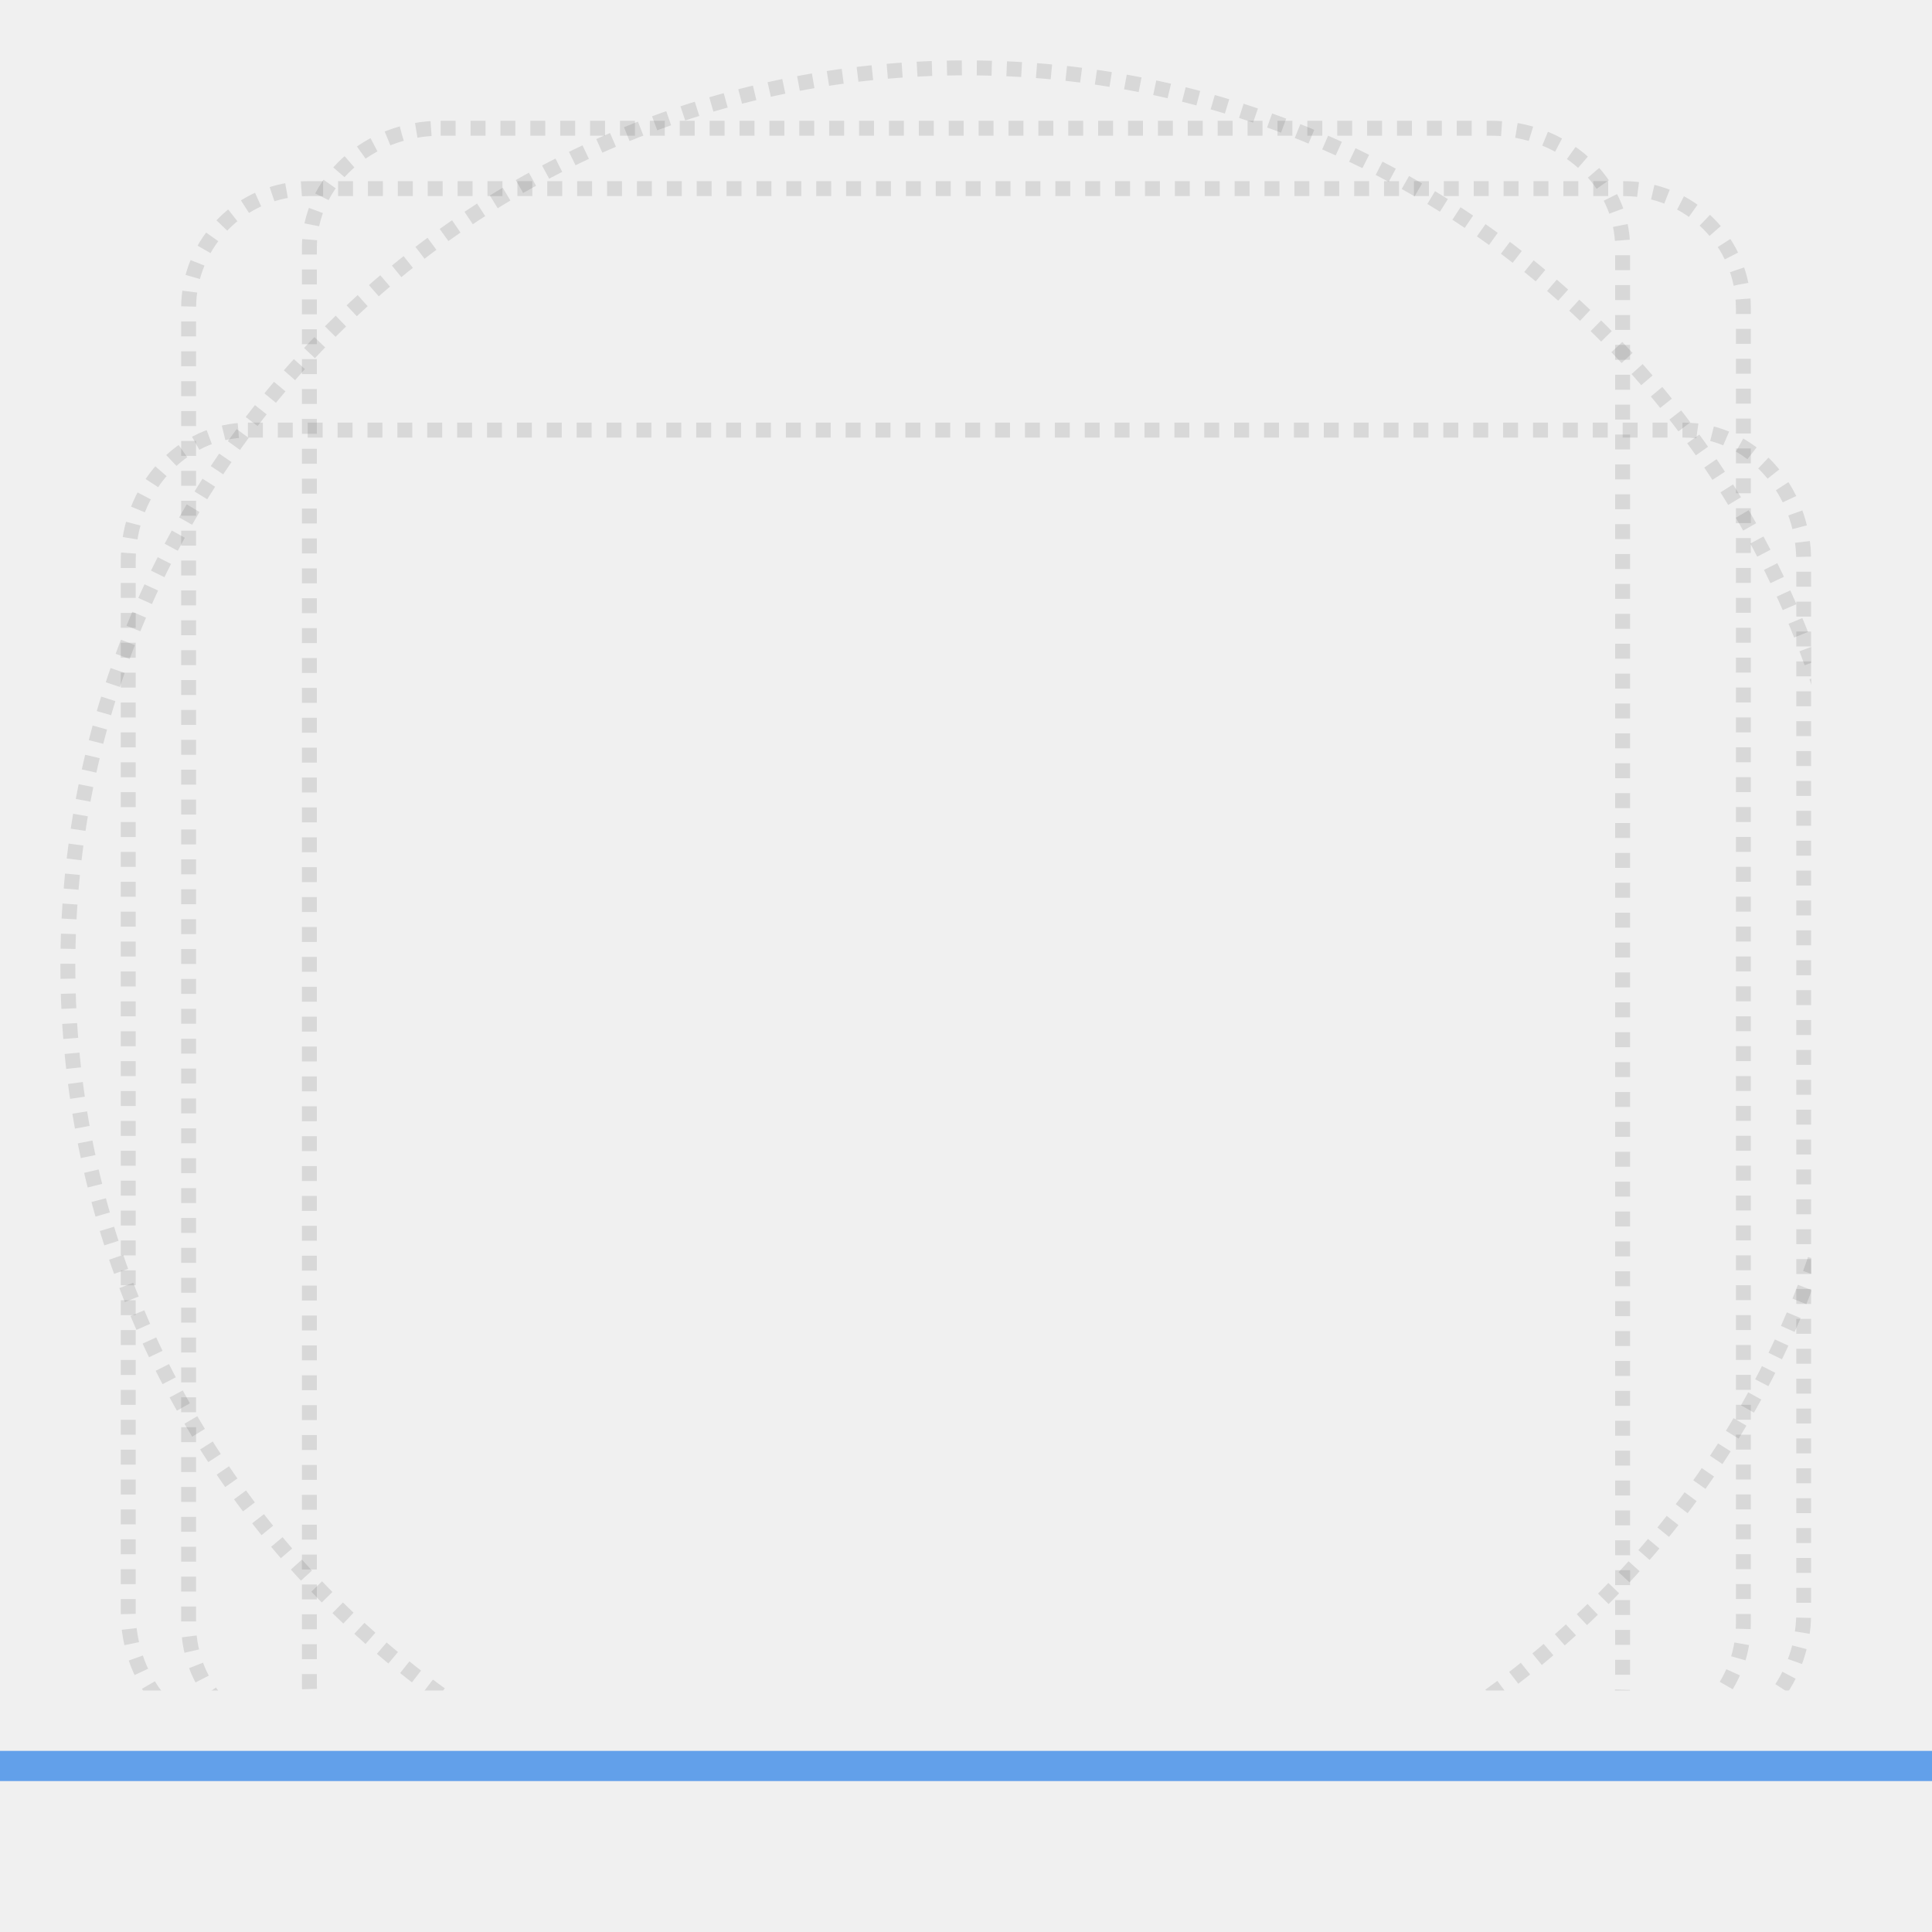
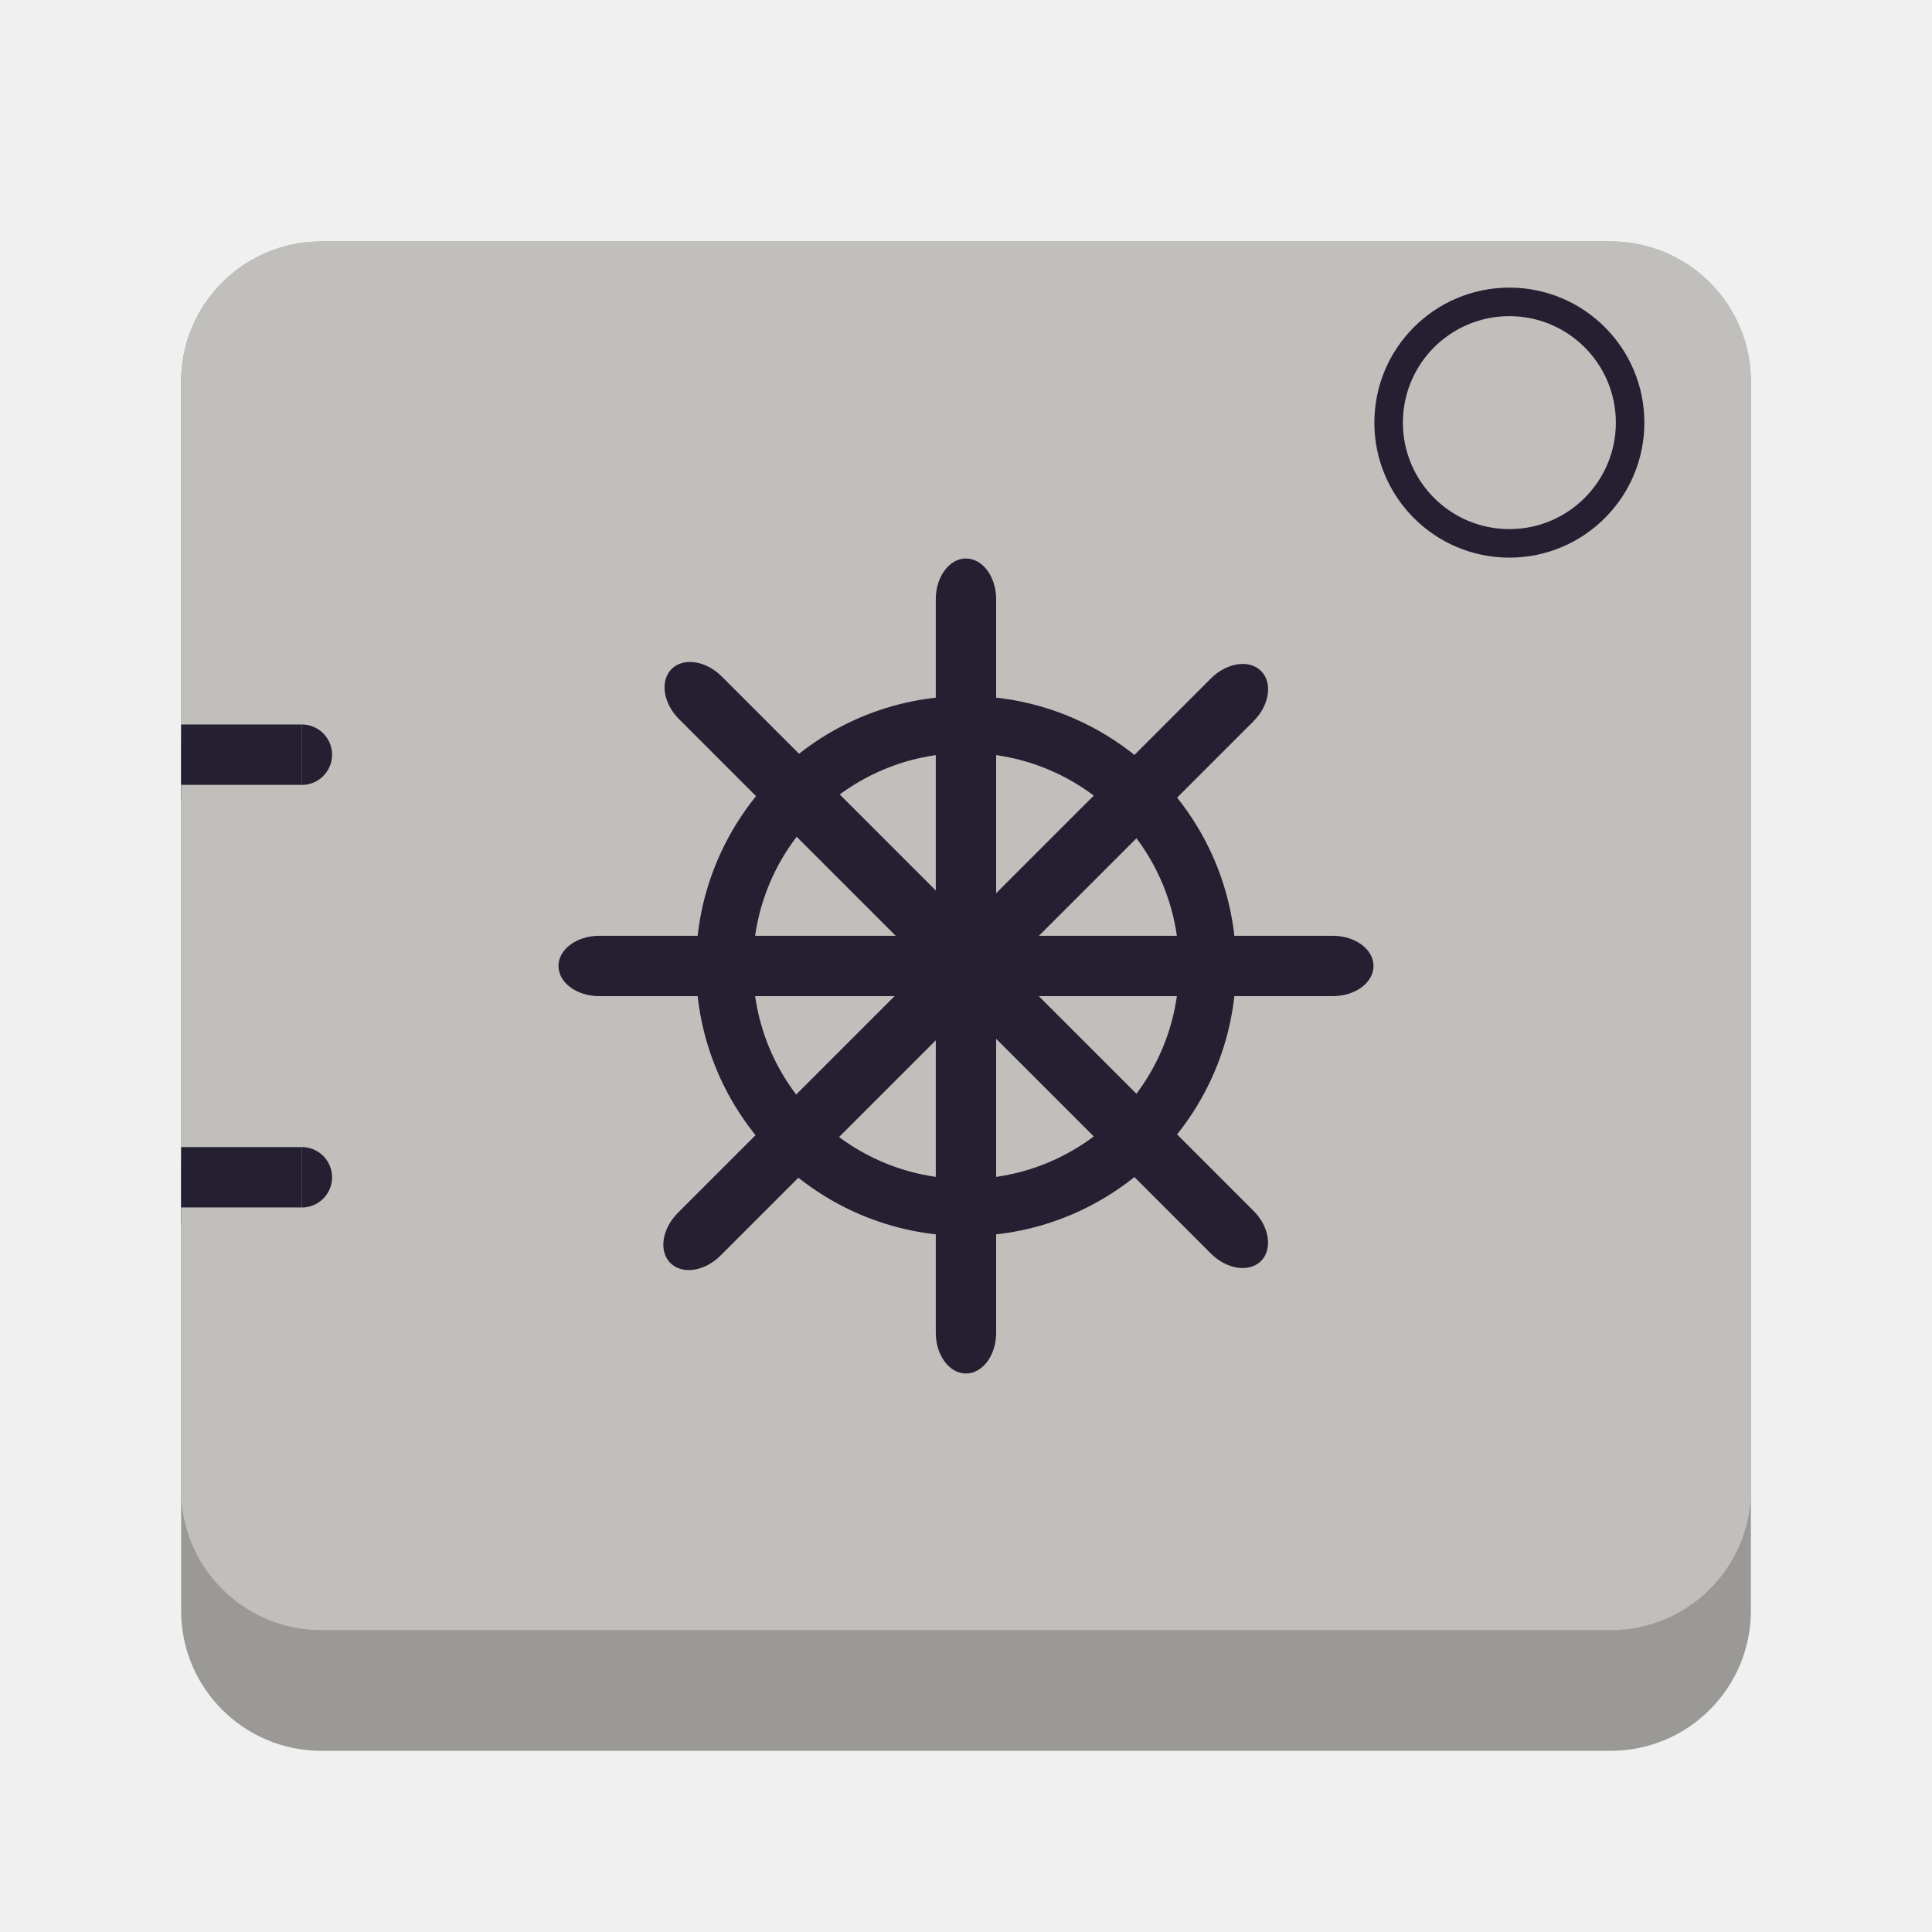
- <svg xmlns="http://www.w3.org/2000/svg" xmlns:xlink="http://www.w3.org/1999/xlink" width="128px" height="128px" viewBox="0 0 128 128" version="1.1">
-   <defs>
+ <svg xmlns="http://www.w3.org/2000/svg" xmlns:ns1="http://www.openswatchbook.org/uri/2009/osb" width="128" height="128" viewBox="0 0 33.867 33.867" version="1.1" id="svg8">
+   <defs id="defs2">
+     <linearGradient id="linearGradient9523" ns1:paint="solid">
+       <stop style="stop-color:#241f31;stop-opacity:1;" offset="0" id="stop9521" />
+     </linearGradient>
+     <clipPath id="j">
+       <rect height="128" width="128" id="rect55" x="0" y="0" />
+     </clipPath>
+     <mask id="f">
+       <g clip-path="url(#d)" filter="url(#e)" id="g39">
+         <g clip-path="url(#c)" id="g37">
+           <path d="M 38.977,23.473 C 20.422,23.641 5.469,38.73 5.469,57.285 c 0,12.082 3.805,21.816 14.562,31.43 L 64,128 107.664,89.305 c 11.812,-9.652 14.613,-20.383 14.867,-32.02 0,-18.676 -15.137,-33.812 -33.812,-33.812 -9.371,0 -18.324,3.891 -24.719,10.738 -6.395,-6.848 -15.348,-10.738 -24.719,-10.738 -0.102,0 -0.203,0 -0.305,0 z m 0,0" fill="url(#a)" id="path31" />
+           <path d="M 38.977,19.473 C 20.422,19.641 5.469,34.73 5.469,53.285 c 0,8.051 2.148,15.891 7.512,21.25 L 64,119.504 114.059,75.672 c 5.516,-5.516 8.473,-13.801 8.473,-22.387 0,-18.676 -15.137,-33.812 -33.812,-33.812 -9.371,0 -18.324,3.891 -24.719,10.742 -6.395,-6.852 -15.348,-10.742 -24.719,-10.742 -0.102,0 -0.203,0 -0.305,0 z m 0,0" fill="#f6f5f4" id="path33" />
+           <path d="m -228.097,706.133 h 26 l 10,-23 6,39 8,-16 h 6" fill="none" stroke="url(#b)" stroke-linecap="round" stroke-miterlimit="10" stroke-width="4" transform="translate(255.0965,-636.1328)" id="path35" />
+         </g>
+       </g>
+     </mask>
+     <clipPath id="d">
+       <rect height="128" width="128" id="rect25" x="0" y="0" />
+     </clipPath>
+     <filter id="e" height="1" width="1" x="0" y="0">
+       <feColorMatrix in="SourceGraphic" type="matrix" values="0 0 0 0 1 0 0 0 0 1 0 0 0 0 1 0 0 0 1 0" id="feColorMatrix28" />
+     </filter>
+     <clipPath id="c">
+       <rect height="128" width="128" id="rect22" x="0" y="0" />
+     </clipPath>
+     <linearGradient id="a" gradientUnits="userSpaceOnUse" x1="4.909" x2="122" y1="106.961" y2="106.961">
+       <stop offset="0" stop-color="#ffffff" id="stop2" />
+       <stop offset="0.151" stop-color="#deddda" id="stop4" />
+       <stop offset="0.505" stop-color="#deddda" id="stop6" />
+       <stop offset="0.508" stop-color="#c0bfbc" id="stop8" />
+       <stop offset="0.761" stop-color="#c0bfbc" id="stop10" />
+       <stop offset="0.933" stop-color="#deddda" id="stop12" />
+       <stop offset="1" stop-color="#c0bfbc" id="stop14" />
+     </linearGradient>
+     <linearGradient id="b" gradientUnits="userSpaceOnUse" x1="-177.754" x2="-228.553" y1="691.488" y2="691.488">
+       <stop offset="0" stop-color="#ed333b" id="stop17" />
+       <stop offset="1" stop-color="#ed333b" stop-opacity="0" id="stop19" />
+     </linearGradient>
+     <clipPath id="i">
+       <rect height="128" width="128" id="rect52" x="0" y="0" />
+     </clipPath>
+     <mask id="g">
+       <g filter="url(#e)" id="g44">
+         <rect fill-opacity="0.8" height="128" width="128" id="rect42" x="0" y="0" />
+       </g>
+     </mask>
+     <filter id="filter943" height="1" width="1" x="0" y="0">
+       <feColorMatrix in="SourceGraphic" type="matrix" values="0 0 0 0 1 0 0 0 0 1 0 0 0 0 1 0 0 0 1 0" id="feColorMatrix941" />
+     </filter>
+     <linearGradient id="h" gradientTransform="matrix(0,0.37,-0.98462,0,295.385,-30.36)" gradientUnits="userSpaceOnUse" x1="300" x2="428" y1="235" y2="235">
+       <stop offset="0" stop-color="#f9f06b" id="stop47" />
+       <stop offset="1" stop-color="#f5c211" id="stop49" />
+     </linearGradient>
+     <clipPath id="clip3">
+       <rect x="0" y="0" width="128" height="128" id="rect62" />
+     </clipPath>
+     <clipPath id="clip4">
+       <rect x="0" y="0" width="128" height="128" id="rect54" />
+     </clipPath>
+     <linearGradient id="linear0" gradientUnits="userSpaceOnUse" x1="300" y1="235" x2="428" y2="235" gradientTransform="matrix(0.000000000000000023,0.37,-0.98462,0.00000000000000006,295.385,-30.36)">
+       <stop offset="0" style="stop-color:rgb(97.647%,94.118%,41.961%);stop-opacity:1;" id="stop49-3" />
+       <stop offset="1" style="stop-color:rgb(96.078%,76.078%,6.667%);stop-opacity:1;" id="stop51" />
+     </linearGradient>
+     <mask id="mask1">
+       <g filter="url(#alpha)" id="g46" transform="scale(0.2645833)">
+         <rect x="0" y="0" width="128" height="128" style="fill:#000000;fill-opacity:0.8;stroke:none" id="rect44" />
+       </g>
+     </mask>
    <filter id="alpha" filterUnits="objectBoundingBox" x="0%" y="0%" width="100%" height="100%">
-       <feColorMatrix type="matrix" in="SourceGraphic" values="0 0 0 0 1 0 0 0 0 1 0 0 0 0 1 0 0 0 1 0" />
+       <feColorMatrix type="matrix" in="SourceGraphic" values="0 0 0 0 1 0 0 0 0 1 0 0 0 0 1 0 0 0 1 0" id="feColorMatrix35" />
    </filter>
+     <clipPath id="clipPath964">
+       <rect x="0" y="0" width="128" height="128" id="rect962" />
+     </clipPath>
    <mask id="mask0">
-       <g filter="url(#alpha)">
-         <rect x="0" y="0" width="128" height="128" style="fill:rgb(0%,0%,0%);fill-opacity:0.1;stroke:none;" />
+       <g id="use41" clip-path="url(#clip1)" filter="url(#alpha)" transform="scale(0.07000434)">
+         <g id="g1145" clip-path="url(#clip2)" transform="scale(0.2645833)">
+           <path style="fill:#855c3a;fill-opacity:1;fill-rule:nonzero;stroke:none" d="M 28.723,44 H 99.277 C 104.094,44 108,47.906 108,52.723 V 111.277 C 108,116.094 104.094,120 99.277,120 H 28.723 C 23.906,120 20,116.094 20,111.277 V 52.723 C 20,47.906 23.906,44 28.723,44 Z m 0,0" id="path1119" />
+           <path style="fill:#b38259;fill-opacity:1;fill-rule:nonzero;stroke:none" d="M 28.723,16 H 99.277 C 104.094,16 108,20.062 108,25.078 V 106.922 C 108,111.938 104.094,116 99.277,116 H 28.723 C 23.906,116 20,111.938 20,106.922 V 25.078 C 20,20.062 23.906,16 28.723,16 Z m 0,0" id="path1121" />
+           <path style="fill:#dedcd9;fill-opacity:1;fill-rule:nonzero;stroke:none" d="m 28,78 h 72 v 30 H 28 Z m 0,0" id="path1123" />
+           <path style="fill:#ffffff;fill-opacity:1;fill-rule:nonzero;stroke:none" d="m 28,22 h 72 v 82 H 28 Z m 0,0" id="path1125" />
+           <path style="fill:none;stroke:#3a3545;stroke-width:4;stroke-linecap:butt;stroke-linejoin:miter;stroke-miterlimit:4;stroke-opacity:1" d="m 32,220 6,6 10,-10" transform="translate(7.999992,-156)" id="path1127" />
+           <path style="fill:#bfbdba;fill-opacity:1;fill-rule:nonzero;stroke:none" d="m 64,40 h 24 v 4 H 64 Z m 0,0" id="path1129" />
+           <path style="fill:#bfbdba;fill-opacity:1;fill-rule:nonzero;stroke:none" d="m 64,64 h 18 v 4 H 64 Z m 0,0" id="path1131" />
+           <path style="fill:none;stroke:#3a3545;stroke-width:4;stroke-linecap:butt;stroke-linejoin:miter;stroke-miterlimit:4;stroke-opacity:1" d="m 32,218 6,6 10,-10" transform="translate(7.999992,-178)" id="path1133" />
+           <path style="fill:none;stroke:#3a3545;stroke-width:4;stroke-linecap:butt;stroke-linejoin:miter;stroke-miterlimit:4;stroke-opacity:1" d="m 32,220 6,6 10,-10" transform="translate(7.999992,-132)" id="path1135" />
+           <path style="fill:#bfbdba;fill-opacity:1;fill-rule:nonzero;stroke:none" d="m 64,88 h 24 v 4 H 64 Z m 0,0" id="path1137" />
+           <path style="fill:#999994;fill-opacity:1;fill-rule:nonzero;stroke:none" d="m 44,12 c -2.215,0 -4,1.785 -4,4 v 8 h 48 v -8 c 0,-2.215 -1.805,-4.312 -4,-4 H 70 l -6,8 -6,-8 z m 0,0" id="path1139" />
+           <path style="fill:none;stroke:#999994;stroke-width:4;stroke-linecap:butt;stroke-linejoin:round;stroke-miterlimit:4;stroke-opacity:1" d="m 70,184 c 0,3.312 -2.688,6 -6,6 -3.312,0 -6,-2.688 -6,-6 0,-3.312 2.688,-6 6,-6 3.312,0 6,2.688 6,6 z m 0,0" transform="translate(0,-172)" id="path1141" />
+           <path style="fill:#75757a;fill-opacity:1;fill-rule:nonzero;stroke:none" d="m 40,24 h 48 v 4 H 40 Z m 0,0" id="path1143" />
+         </g>
      </g>
    </mask>
    <clipPath id="clip1">
-       <rect x="0" y="0" width="192" height="152" />
+       <rect x="0" y="0" width="128" height="128" id="rect32" />
    </clipPath>
-     <g id="surface10632" clip-path="url(#clip1)">
-       <path style="fill:none;stroke-width:0.99;stroke-linecap:butt;stroke-linejoin:miter;stroke:rgb(0%,0%,0%);stroke-opacity:1;stroke-dasharray:0.99,0.99;stroke-miterlimit:4;" d="M 123.504 236 C 123.504 268.863 96.863 295.504 64 295.504 C 31.137 295.504 4.496 268.863 4.496 236 C 4.496 203.137 31.137 176.496 64 176.496 C 96.863 176.496 123.504 203.137 123.504 236 Z M 123.504 236 " transform="matrix(1,0,0,1,8,-156)" />
-     </g>
-     <mask id="mask1">
-       <g filter="url(#alpha)">
-         <rect x="0" y="0" width="128" height="128" style="fill:rgb(0%,0%,0%);fill-opacity:0.1;stroke:none;" />
+     <filter id="filter978" filterUnits="objectBoundingBox" x="0%" y="0%" width="100%" height="100%">
+       <feColorMatrix type="matrix" in="SourceGraphic" values="0 0 0 0 1 0 0 0 0 1 0 0 0 0 1 0 0 0 1 0" id="feColorMatrix976" />
+     </filter>
+     <clipPath id="clip2">
+       <rect x="0" y="0" width="128" height="128" id="rect2" />
+     </clipPath>
+     <clipPath id="clipPath984">
+       <rect x="0" y="0" width="128" height="128" id="rect982" />
+     </clipPath>
+     <clipPath id="clipPath988">
+       <rect x="0" y="0" width="128" height="128" id="rect986" />
+     </clipPath>
+     <filter id="filter992" filterUnits="objectBoundingBox" x="0%" y="0%" width="100%" height="100%">
+       <feColorMatrix type="matrix" in="SourceGraphic" values="0 0 0 0 1 0 0 0 0 1 0 0 0 0 1 0 0 0 1 0" id="feColorMatrix990" />
+     </filter>
+     <clipPath id="clipPath996">
+       <rect x="0" y="0" width="128" height="128" id="rect994" />
+     </clipPath>
+     <clipPath id="clipPath1000">
+       <rect x="0" y="0" width="128" height="128" id="rect998" />
+     </clipPath>
+     <mask id="mask1006">
+       <g filter="url(#alpha)" id="g1004">
+         <rect x="0" y="0" width="128" height="128" style="fill:rgb(0%,0%,0%);fill-opacity:0.8;stroke:none;" id="rect1002" />
      </g>
    </mask>
-     <clipPath id="clip2">
-       <rect x="0" y="0" width="192" height="152" />
+     <filter id="filter1010" filterUnits="objectBoundingBox" x="0%" y="0%" width="100%" height="100%">
+       <feColorMatrix type="matrix" in="SourceGraphic" values="0 0 0 0 1 0 0 0 0 1 0 0 0 0 1 0 0 0 1 0" id="feColorMatrix1008" />
+     </filter>
+     <clipPath id="clipPath1014">
+       <rect x="0" y="0" width="128" height="128" id="rect1012" />
    </clipPath>
-     <g id="surface10635" clip-path="url(#clip2)">
-       <path style="fill:none;stroke-width:0.99;stroke-linecap:butt;stroke-linejoin:miter;stroke:rgb(0%,0%,0%);stroke-opacity:1;stroke-dasharray:0.99,0.99;stroke-miterlimit:4;" d="M 29.195 180.496 L 98.805 180.496 C 103.609 180.496 107.504 184.047 107.504 188.426 L 107.504 283.574 C 107.504 287.953 103.609 291.504 98.805 291.504 L 29.195 291.504 C 24.391 291.504 20.496 287.953 20.496 283.574 L 20.496 188.426 C 20.496 184.047 24.391 180.496 29.195 180.496 Z M 29.195 180.496 " transform="matrix(1,0,0,1,8,-156)" />
+   </defs>
+   <g id="layer1" style="display:inline">
+     <path style="fill:#000000;fill-opacity:1;stroke:#241f31;stroke-width:0;stroke-miterlimit:4;stroke-dasharray:none;stroke-opacity:1" d="" id="path1024" transform="scale(0.2645833)" />
+     <rect style="fill:#9a9996;fill-opacity:1;stroke:none;stroke-width:0.455;stroke-miterlimit:4;stroke-dasharray:none;stroke-opacity:1" id="rect9154-3" width="27.517" height="26.458" x="3.175" y="4.233" rx="2.457" />
+     <g id="g9820" transform="translate(-32.80833,-0.7937498)">
+       <rect style="fill:#3d3846;fill-opacity:1;stroke:none;stroke-width:0.5;stroke-miterlimit:4;stroke-dasharray:none;stroke-opacity:1" id="rect9196-9" width="2.117" height="1.058" x="35.983" y="13.758" rx="1.2337354e-15" />
+       <path style="fill:#3d3846;fill-opacity:1;stroke:none;stroke-width:0.5;stroke-miterlimit:4;stroke-dasharray:none;stroke-opacity:1" id="path9198-0" transform="rotate(-90)" d="m -13.758,38.1 a 0.529,0.529 0 0 1 -0.265,0.458 0.529,0.529 0 0 1 -0.529,0 0.529,0.529 0 0 1 -0.265,-0.458" />
+       <rect style="fill:#3d3846;fill-opacity:1;stroke:none;stroke-width:0.5;stroke-miterlimit:4;stroke-dasharray:none;stroke-opacity:1" id="rect9196-3-8" width="2.117" height="1.058" x="35.983" y="21.167" rx="1.2337354e-15" />
+       <path style="fill:#3d3846;fill-opacity:1;stroke:none;stroke-width:0.5;stroke-miterlimit:4;stroke-dasharray:none;stroke-opacity:1" id="path9198-3-9" transform="rotate(-90)" d="m -21.167,38.1 a 0.529,0.529 0 0 1 -0.265,0.458 0.529,0.529 0 0 1 -0.529,0 0.529,0.529 0 0 1 -0.265,-0.458" />
+       <rect style="fill:#3d3846;fill-opacity:1;stroke:none;stroke-width:0.581;stroke-miterlimit:4;stroke-dasharray:none;stroke-opacity:1" id="rect9286-3" width="7.144" height="1.058" x="42.598" y="17.462" rx="0.714" />
+       <rect style="fill:#3d3846;fill-opacity:1;stroke:none;stroke-width:0.582;stroke-miterlimit:4;stroke-dasharray:none;stroke-opacity:1" id="rect9286-7-1" width="7.144" height="1.058" x="49.742" y="17.462" rx="0.714" />
+       <rect style="fill:#3d3846;fill-opacity:1;stroke:none;stroke-width:0.581;stroke-miterlimit:4;stroke-dasharray:none;stroke-opacity:1" id="rect9286-9-4" width="7.144" height="1.058" x="17.992" y="-50.271" rx="0.714" transform="rotate(90)" />
+       <rect style="fill:#3d3846;fill-opacity:1;stroke:none;stroke-width:0.581;stroke-miterlimit:4;stroke-dasharray:none;stroke-opacity:1" id="rect9286-9-8-8" width="7.144" height="1.058" x="10.848" y="-50.271" rx="0.714" transform="rotate(90)" />
+       <rect style="fill:none;fill-opacity:1;fill-rule:nonzero;stroke:#3d3846;stroke-width:1;stroke-miterlimit:4;stroke-dasharray:none;stroke-opacity:1" id="rect9527-9" width="8.467" height="8.467" x="45.508" y="13.758" rx="4.914" />
+       <rect style="display:inline;fill:none;fill-opacity:1;fill-rule:nonzero;stroke:#3d3846;stroke-width:0.5;stroke-miterlimit:4;stroke-dasharray:none;stroke-opacity:1" id="rect9527-8-6" width="4.233" height="4.233" x="57.15" y="6.35" rx="2.457" />
+       <rect style="display:inline;fill:#3d3846;fill-opacity:1;stroke:none;stroke-width:0.582;stroke-miterlimit:4;stroke-dasharray:none;stroke-opacity:1" id="rect9286-7-2-7" width="7.144" height="1.058" x="40.564" y="-23.012" rx="0.714" transform="rotate(45)" />
+       <rect style="display:inline;fill:#3d3846;fill-opacity:1;stroke:none;stroke-width:0.582;stroke-miterlimit:4;stroke-dasharray:none;stroke-opacity:1" id="rect9286-7-2-1-7" width="7.144" height="1.058" x="-29.764" y="-48.424" rx="0.714" transform="rotate(135)" />
+       <rect style="display:inline;fill:#3d3846;fill-opacity:1;stroke:none;stroke-width:0.582;stroke-miterlimit:4;stroke-dasharray:none;stroke-opacity:1" id="rect9286-7-2-9-3" width="7.144" height="1.058" x="48.065" y="-22.98" rx="0.714" transform="rotate(45)" />
+       <rect style="display:inline;fill:#3d3846;fill-opacity:1;stroke:none;stroke-width:0.582;stroke-miterlimit:4;stroke-dasharray:none;stroke-opacity:1" id="rect9286-7-2-96-7" width="7.144" height="1.058" x="-22.249" y="-48.441" rx="0.714" transform="rotate(135)" />
    </g>
-     <mask id="mask2">
-       <g filter="url(#alpha)">
-         <rect x="0" y="0" width="128" height="128" style="fill:rgb(0%,0%,0%);fill-opacity:0.1;stroke:none;" />
-       </g>
-     </mask>
-     <clipPath id="clip3">
-       <rect x="0" y="0" width="192" height="152" />
-     </clipPath>
-     <g id="surface10638" clip-path="url(#clip3)">
-       <path style="fill:none;stroke-width:0.99;stroke-linecap:butt;stroke-linejoin:miter;stroke:rgb(0%,0%,0%);stroke-opacity:1;stroke-dasharray:0.99,0.99;stroke-miterlimit:4;" d="M 20.418 184.496 L 107.582 184.496 C 111.957 184.496 115.504 188.043 115.504 192.418 L 115.504 279.582 C 115.504 283.957 111.957 287.504 107.582 287.504 L 20.418 287.504 C 16.043 287.504 12.496 283.957 12.496 279.582 L 12.496 192.418 C 12.496 188.043 16.043 184.496 20.418 184.496 Z M 20.418 184.496 " transform="matrix(1,0,0,1,8,-156)" />
+     <rect style="display:inline;fill:#c0bfbc;fill-opacity:1;stroke:none;stroke-width:0.437;stroke-miterlimit:4;stroke-dasharray:none;stroke-opacity:1" id="rect9154-3-6" width="27.517" height="24.342" x="3.175" y="4.233" rx="2.457" />
+     <g id="g9690">
+       <rect style="fill:#241f31;fill-opacity:1;stroke:none;stroke-width:0.5;stroke-miterlimit:4;stroke-dasharray:none;stroke-opacity:1" id="rect9196" width="2.117" height="1.058" x="3.175" y="12.7" rx="1.2337354e-15" />
+       <path style="fill:#241f31;fill-opacity:1;stroke:none;stroke-width:0.5;stroke-miterlimit:4;stroke-dasharray:none;stroke-opacity:1" id="path9198" d="m -12.7,5.292 a 0.529,0.529 0 0 1 -0.265,0.458 0.529,0.529 0 0 1 -0.529,0 0.529,0.529 0 0 1 -0.265,-0.458" transform="rotate(-90)" />
+       <rect style="fill:#241f31;fill-opacity:1;stroke:none;stroke-width:0.5;stroke-miterlimit:4;stroke-dasharray:none;stroke-opacity:1" id="rect9196-3" width="2.117" height="1.058" x="3.175" y="20.108" rx="1.2337354e-15" />
+       <path style="fill:#241f31;fill-opacity:1;stroke:none;stroke-width:0.5;stroke-miterlimit:4;stroke-dasharray:none;stroke-opacity:1" id="path9198-3" transform="rotate(-90)" d="m -20.108,5.292 a 0.529,0.529 0 0 1 -0.265,0.458 0.529,0.529 0 0 1 -0.529,0 0.529,0.529 0 0 1 -0.265,-0.458" />
+       <rect style="fill:#241f31;fill-opacity:1;stroke:none;stroke-width:0.581;stroke-miterlimit:4;stroke-dasharray:none;stroke-opacity:1" id="rect9286" width="7.144" height="1.058" x="9.79" y="16.404" rx="0.714" />
+       <rect style="fill:#241f31;fill-opacity:1;stroke:none;stroke-width:0.582;stroke-miterlimit:4;stroke-dasharray:none;stroke-opacity:1" id="rect9286-7" width="7.144" height="1.058" x="16.933" y="16.404" rx="0.714" />
+       <rect style="fill:#241f31;fill-opacity:1;stroke:none;stroke-width:0.581;stroke-miterlimit:4;stroke-dasharray:none;stroke-opacity:1" id="rect9286-9" width="7.144" height="1.058" x="16.933" y="-17.462" rx="0.714" transform="rotate(90)" />
+       <rect style="fill:#241f31;fill-opacity:1;stroke:none;stroke-width:0.581;stroke-miterlimit:4;stroke-dasharray:none;stroke-opacity:1" id="rect9286-9-8" width="7.144" height="1.058" x="9.79" y="-17.462" rx="0.714" transform="rotate(90)" />
+       <rect style="opacity:1;fill:none;fill-opacity:1;fill-rule:nonzero;stroke:#241f31;stroke-width:1;stroke-miterlimit:4;stroke-dasharray:none;stroke-opacity:1" id="rect9527" width="8.467" height="8.467" x="12.7" y="12.7" rx="4.914" />
+       <rect style="display:inline;fill:none;fill-opacity:1;fill-rule:nonzero;stroke:#241f31;stroke-width:0.5;stroke-miterlimit:4;stroke-dasharray:none;stroke-opacity:1" id="rect9527-8" width="4.233" height="4.233" x="24.342" y="5.292" rx="2.457" />
+       <rect style="display:inline;fill:#241f31;fill-opacity:1;stroke:none;stroke-width:0.582;stroke-miterlimit:4;stroke-dasharray:none;stroke-opacity:1" id="rect9286-7-2" width="7.144" height="1.058" x="16.617" y="-0.561" rx="0.714" transform="rotate(45)" />
+       <rect style="display:inline;fill:#241f31;fill-opacity:1;stroke:none;stroke-width:0.582;stroke-miterlimit:4;stroke-dasharray:none;stroke-opacity:1" id="rect9286-7-2-1" width="7.144" height="1.058" x="-7.314" y="-24.477" rx="0.714" transform="rotate(135)" />
+       <rect style="display:inline;fill:#241f31;fill-opacity:1;stroke:none;stroke-width:0.582;stroke-miterlimit:4;stroke-dasharray:none;stroke-opacity:1" id="rect9286-7-2-9" width="7.144" height="1.058" x="24.117" y="-0.529" rx="0.714" transform="rotate(45)" />
+       <rect style="display:inline;fill:#241f31;fill-opacity:1;stroke:none;stroke-width:0.582;stroke-miterlimit:4;stroke-dasharray:none;stroke-opacity:1" id="rect9286-7-2-96" width="7.144" height="1.058" x="0.202" y="-24.494" rx="0.714" transform="rotate(135)" />
    </g>
-     <mask id="mask3">
-       <g filter="url(#alpha)">
-         <rect x="0" y="0" width="128" height="128" style="fill:rgb(0%,0%,0%);fill-opacity:0.1;stroke:none;" />
-       </g>
-     </mask>
-     <clipPath id="clip4">
-       <rect x="0" y="0" width="192" height="152" />
-     </clipPath>
-     <g id="surface10641" clip-path="url(#clip4)">
-       <path style="fill:none;stroke-width:0.99;stroke-linecap:butt;stroke-linejoin:miter;stroke:rgb(0%,0%,0%);stroke-opacity:1;stroke-dasharray:0.99,0.99;stroke-miterlimit:4;" d="M 16.426 200.496 L 111.574 200.496 C 115.953 200.496 119.504 204.391 119.504 209.195 L 119.504 278.805 C 119.504 283.609 115.953 287.504 111.574 287.504 L 16.426 287.504 C 12.047 287.504 8.496 283.609 8.496 278.805 L 8.496 209.195 C 8.496 204.391 12.047 200.496 16.426 200.496 Z M 16.426 200.496 " transform="matrix(1,0,0,1,8,-156)" />
-     </g>
-   </defs>
-   <g id="surface10578">
-     <rect x="0" y="0" width="128" height="128" style="fill:rgb(94.118%,94.118%,94.118%);fill-opacity:1;stroke:none;" />
-     <use xlink:href="#surface10632" transform="matrix(1,0,0,1,-8,-16)" mask="url(#mask0)" />
-     <use xlink:href="#surface10635" transform="matrix(1,0,0,1,-8,-16)" mask="url(#mask1)" />
-     <use xlink:href="#surface10638" transform="matrix(1,0,0,1,-8,-16)" mask="url(#mask2)" />
-     <use xlink:href="#surface10641" transform="matrix(1,0,0,1,-8,-16)" mask="url(#mask3)" />
-     <path style="fill:none;stroke-width:2;stroke-linecap:butt;stroke-linejoin:miter;stroke:rgb(38.431%,62.745%,91.765%);stroke-opacity:1;stroke-miterlimit:4;" d="M 0 289 L 128 289 " transform="matrix(1,0,0,1,0,-172)" />
  </g>
</svg>
